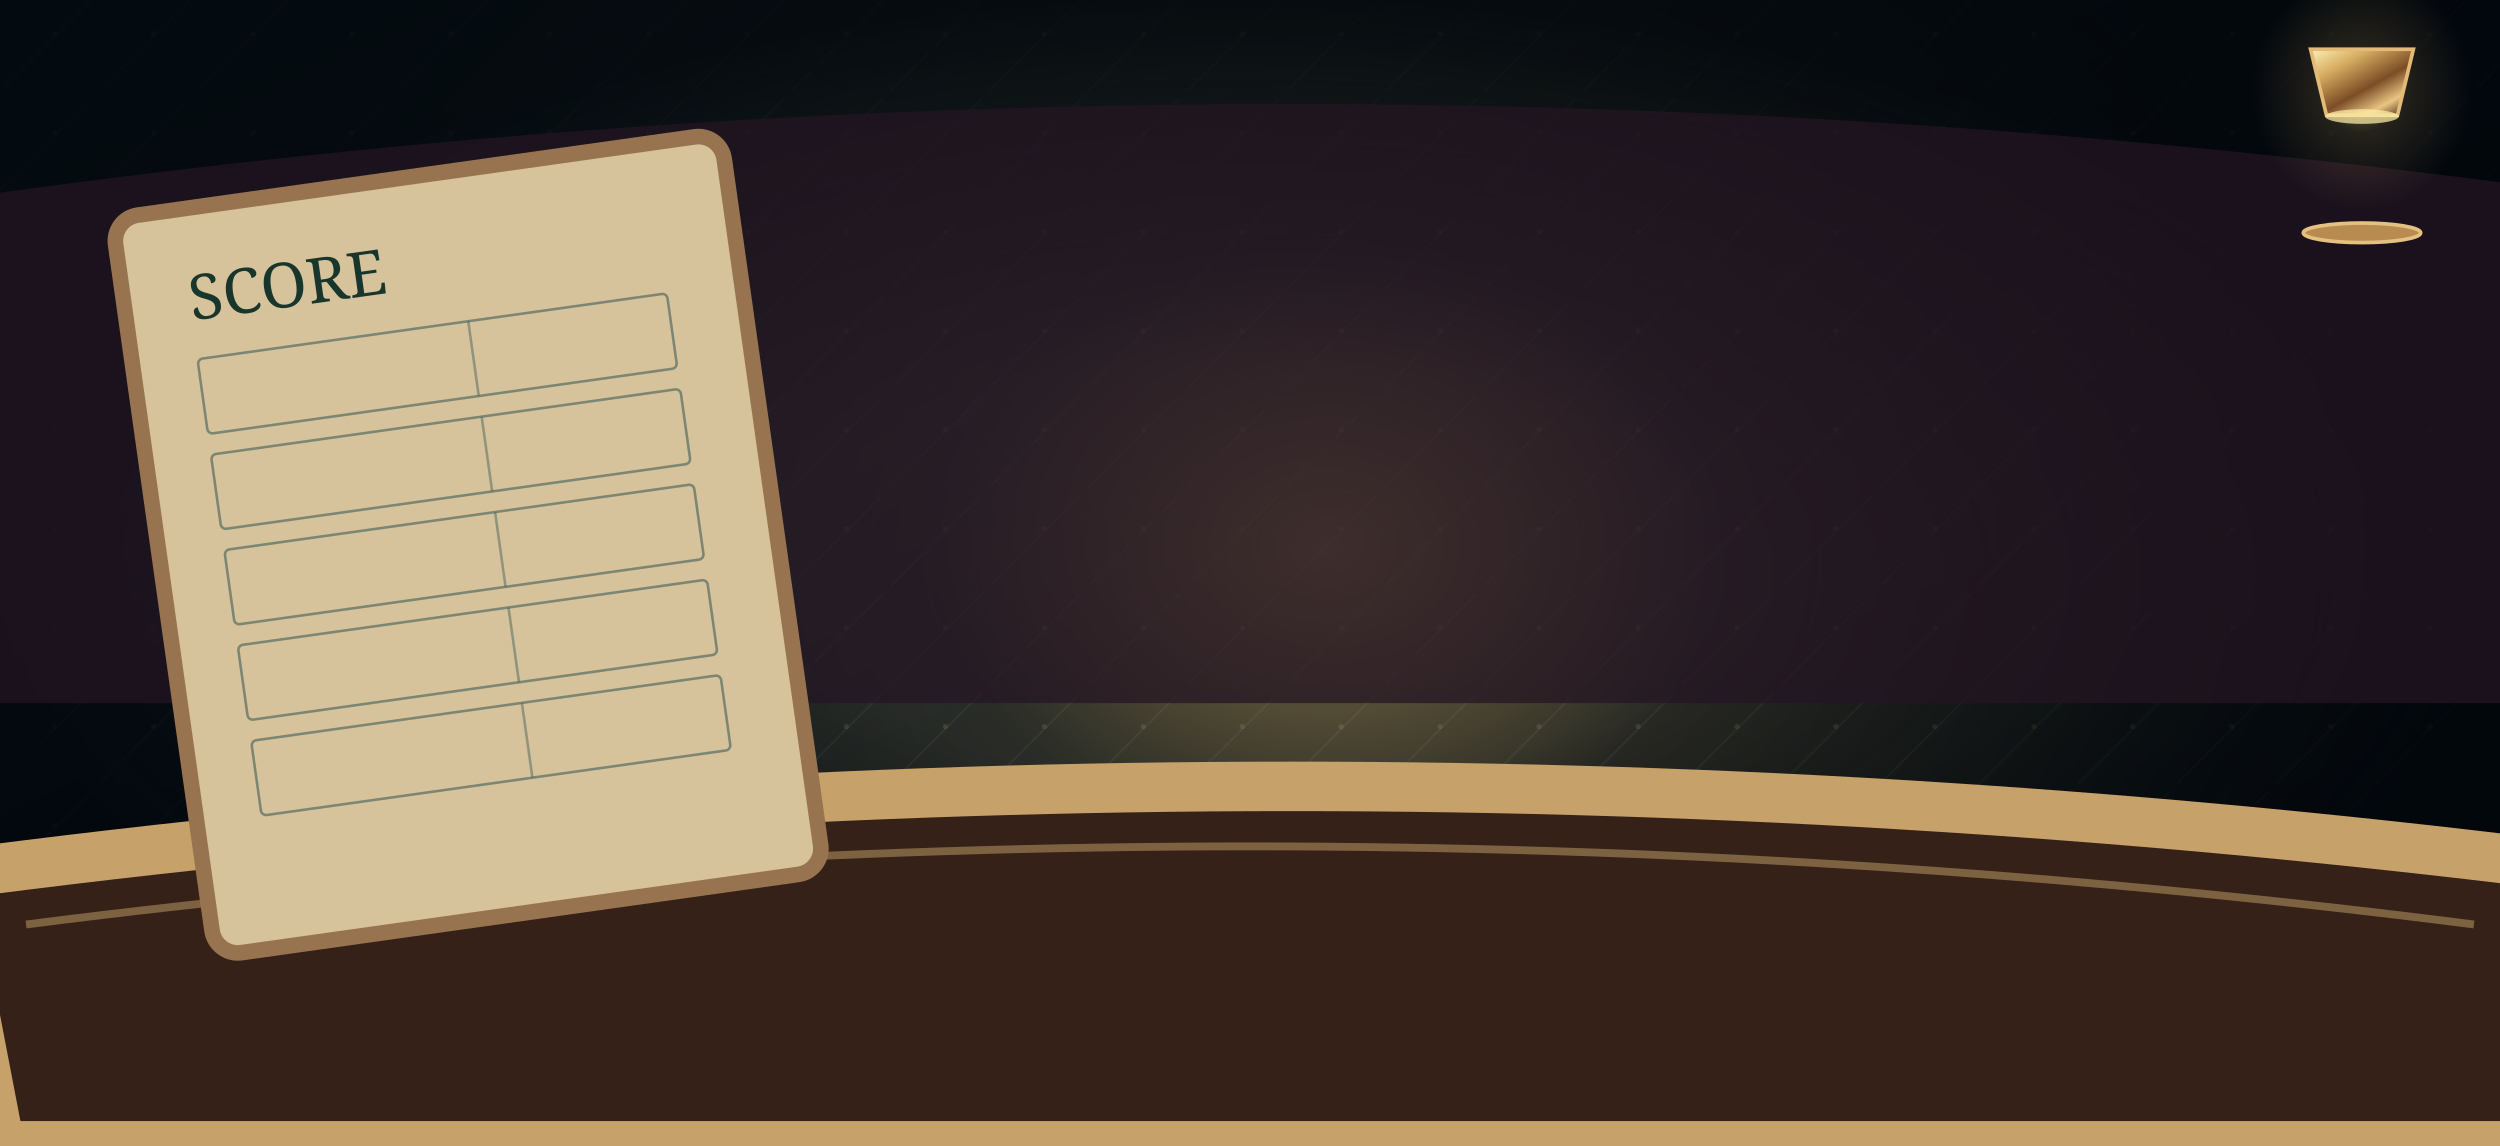
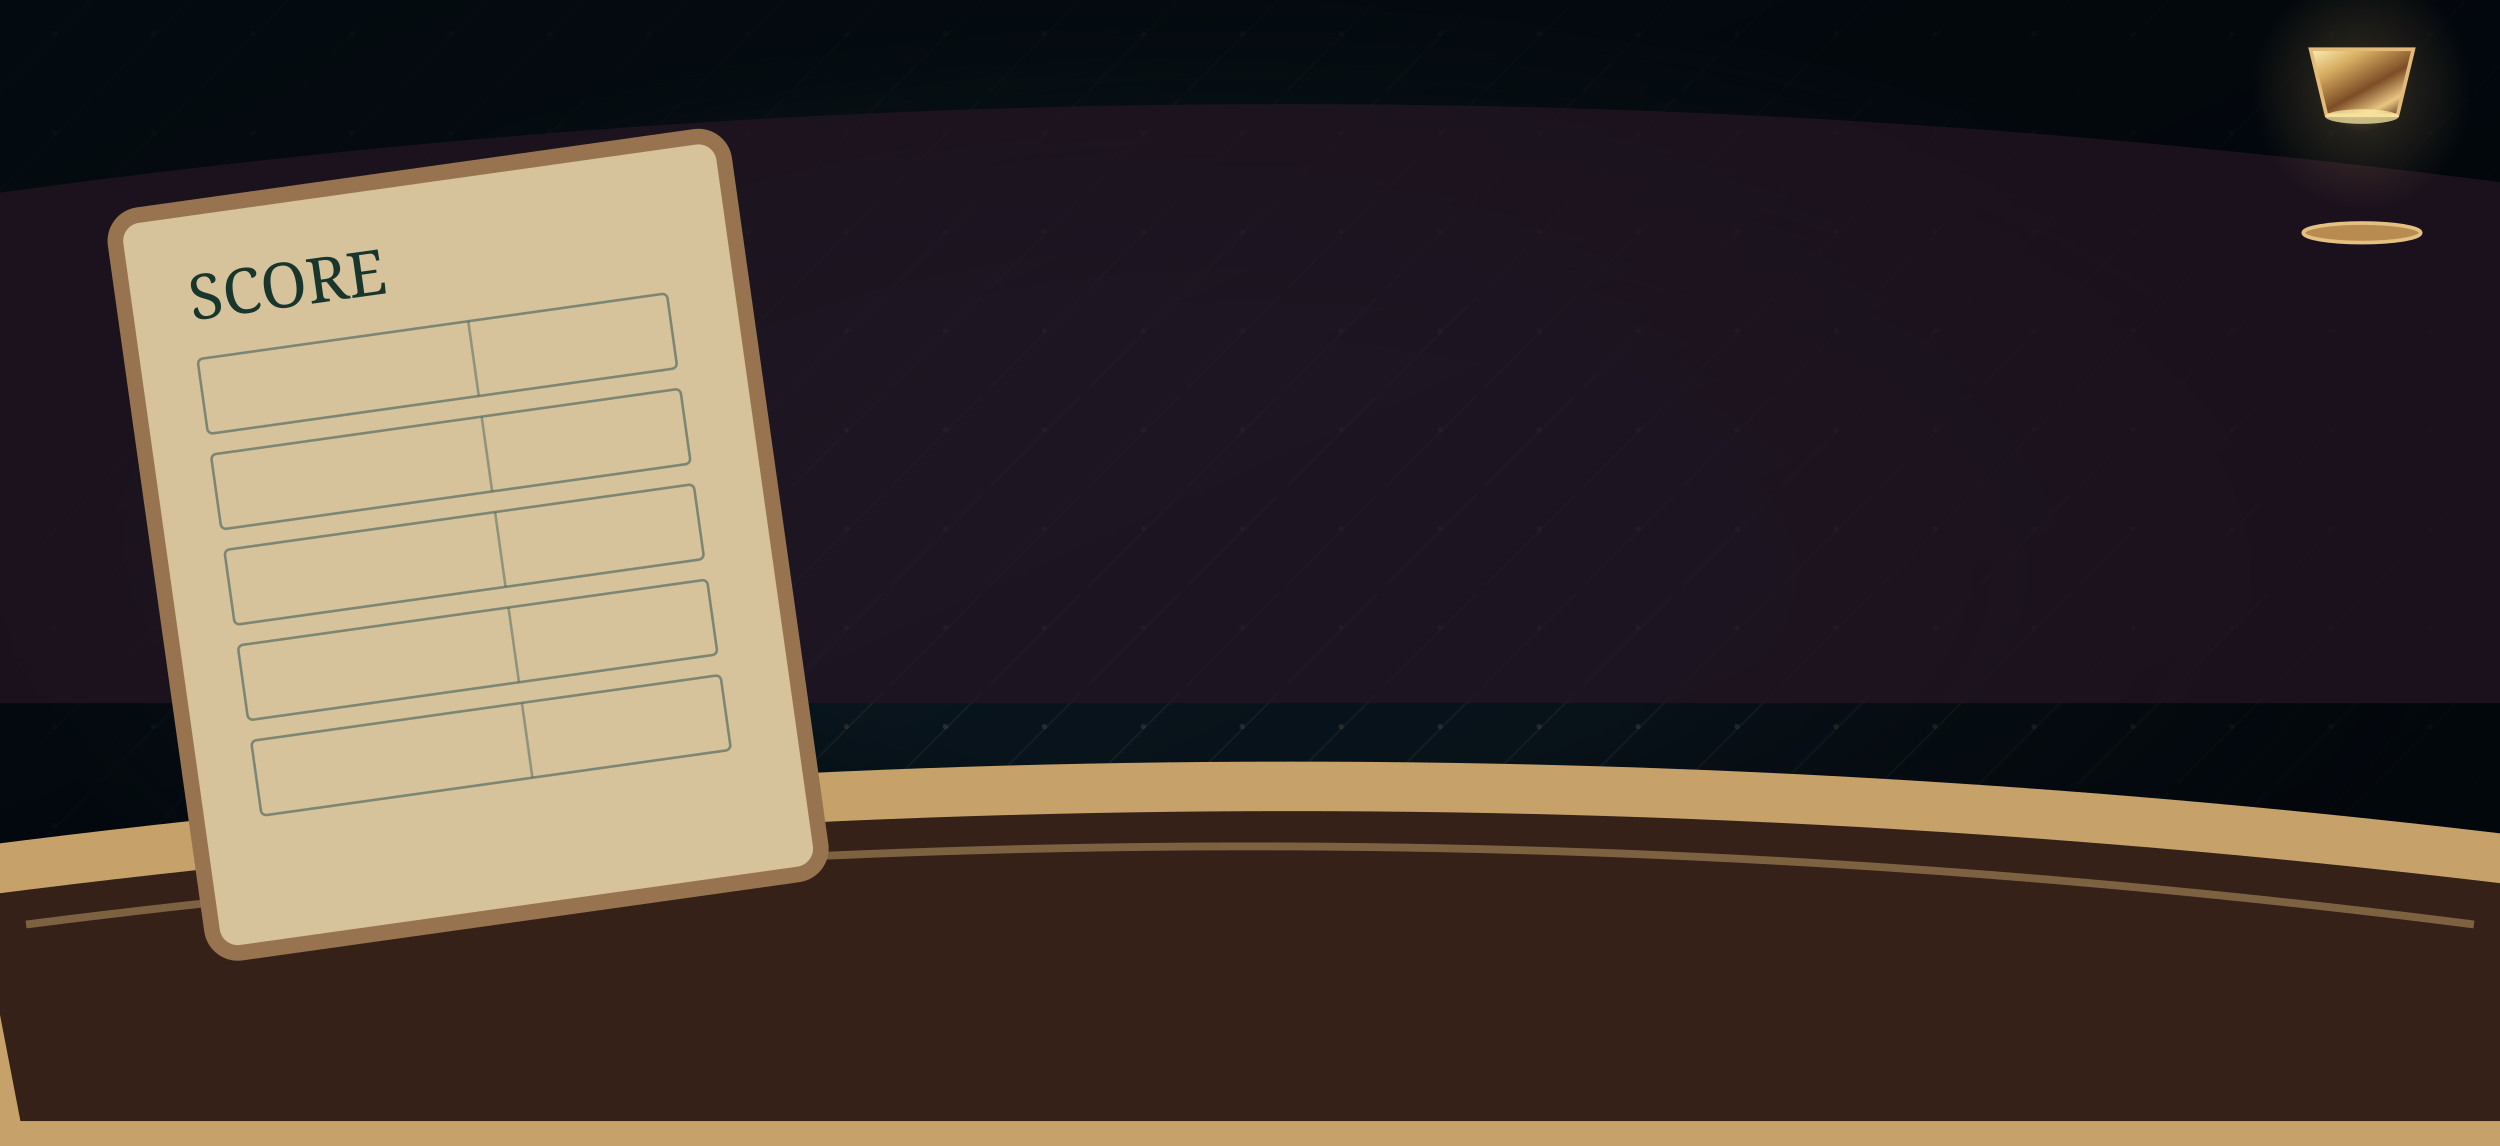
<svg xmlns="http://www.w3.org/2000/svg" width="960" height="440" viewBox="0 0 960 440">
  <defs>
    <linearGradient id="night" x1="0" y1="0" x2="1" y2="1">
      <stop stop-color="#142b30" />
      <stop offset=".52" stop-color="#08131b" />
      <stop offset="1" stop-color="#070d13" />
    </linearGradient>
    <linearGradient id="gold" x1="0" y1="0" x2=".86" y2="1">
      <stop stop-color="#fff1b8" />
      <stop offset=".28" stop-color="#d7ae62" />
      <stop offset=".61" stop-color="#7c4d26" />
      <stop offset=".84" stop-color="#e9c583" />
      <stop offset="1" stop-color="#5f3e23" />
    </linearGradient>
    <linearGradient id="silk" x1="0" y1="0" x2="1" y2="1">
      <stop stop-color="#123e33" />
      <stop offset=".55" stop-color="#07171b" />
      <stop offset="1" stop-color="#020c11" />
    </linearGradient>
    <linearGradient id="paper" x1="0" y1="0" x2="1" y2="1">
      <stop stop-color="#fff9e7" />
      <stop offset=".62" stop-color="#ebd9b6" />
      <stop offset="1" stop-color="#c9b58b" />
    </linearGradient>
    <linearGradient id="obsidian" x1="0" y1="0" x2="1" y2="1">
      <stop stop-color="#495968" />
      <stop offset=".36" stop-color="#14202c" />
      <stop offset=".75" stop-color="#060c15" />
      <stop offset="1" stop-color="#27323a" />
    </linearGradient>
    <radialGradient id="light">
      <stop stop-color="#d7ae62" stop-opacity=".6" />
      <stop offset=".35" stop-color="#d7ae62" stop-opacity=".16" />
      <stop offset="1" stop-color="#d7ae62" stop-opacity="0" />
    </radialGradient>
    <radialGradient id="aura">
      <stop stop-color="#e4baff" stop-opacity=".48" />
      <stop offset=".46" stop-color="#a160da" stop-opacity=".13" />
      <stop offset="1" stop-color="#34163f" stop-opacity="0" />
    </radialGradient>
    <radialGradient id="vignette">
      <stop offset=".37" stop-color="#000000" stop-opacity="0" />
      <stop offset="1" stop-color="#01050a" stop-opacity=".83" />
    </radialGradient>
    <filter id="soft" x="-50%" y="-50%" width="200%" height="200%">
      <feGaussianBlur stdDeviation="21" />
    </filter>
    <filter id="smallglow" x="-70%" y="-70%" width="240%" height="240%">
      <feGaussianBlur stdDeviation="6" />
    </filter>
    <filter id="shadow" x="-40%" y="-40%" width="180%" height="200%">
      <feDropShadow dx="0" dy="11" stdDeviation="13" flood-color="#000000" flood-opacity=".79" />
    </filter>
    <pattern id="grain" width="38" height="38" patternUnits="userSpaceOnUse">
      <path d="M0 35L35 0" fill="none" stroke="#ffffff" stroke-opacity=".045" stroke-width=".8" />
      <circle cx="21" cy="13" r="1" fill="#ffde9a" opacity=".12" />
    </pattern>
  </defs>
  <rect width="960" height="440" fill="url(#night)" />
-   <ellipse cx="510" cy="210" rx="440" ry="330" fill="url(#light)" />
  <path d="M0 365Q480 320 960 365V440H0Z" fill="#020b0b" opacity=".72" />
  <rect width="960" height="440" fill="url(#grain)" />
  <rect width="960" height="440" fill="url(#vignette)" />
  <path d="M0 74Q480 8 960 70V270H0Z" fill="#241522" opacity=".73" />
  <path d="M-20 336Q480 270 980 332V440H0Z" fill="#362118" stroke="#c6a26a" stroke-width="19" />
  <path d="M10 355Q480 295 950 355" stroke="#f3cd83" opacity=".38" stroke-width="3" fill="none" />
  <g transform="translate(43 84) rotate(-8)">
    <rect width="236" height="286" rx="10" fill="#d6c39b" stroke="#97744f" stroke-width="6" />
    <text x="25" y="43" fill="#19362d" font-family="Georgia,serif" font-size="24">SCORE</text>
    <rect x="25" y="58" width="182" height="29" rx="2" fill="none" stroke="#4c665e" opacity=".65" />
    <path d="M130 58v29" stroke="#4c665e" opacity=".5" />
    <rect x="25" y="95" width="182" height="29" rx="2" fill="none" stroke="#4c665e" opacity=".65" />
    <path d="M130 95v29" stroke="#4c665e" opacity=".5" />
    <rect x="25" y="132" width="182" height="29" rx="2" fill="none" stroke="#4c665e" opacity=".65" />
    <path d="M130 132v29" stroke="#4c665e" opacity=".5" />
    <rect x="25" y="169" width="182" height="29" rx="2" fill="none" stroke="#4c665e" opacity=".65" />
    <path d="M130 169v29" stroke="#4c665e" opacity=".5" />
    <rect x="25" y="206" width="182" height="29" rx="2" fill="none" stroke="#4c665e" opacity=".65" />
    <path d="M130 206v29" stroke="#4c665e" opacity=".5" />
  </g>
  <g transform="translate(907 33) scale(0.47)">
    <ellipse cy="4" rx="90" ry="97" fill="url(#light)" />
    <path d="M-42 -30L42 -30L29 24L-29 24Z" fill="url(#gold)" stroke="#e4ba78" stroke-width="3" />
    <ellipse cy="25" rx="30" ry="6" fill="#fff0a7" opacity=".72" />
    <path d="M0 25V116" stroke="url(#gold)" stroke-width="9" />
    <ellipse cy="120" rx="48" ry="8" fill="#b88b51" stroke="#e5c181" stroke-width="3" />
  </g>
</svg>
